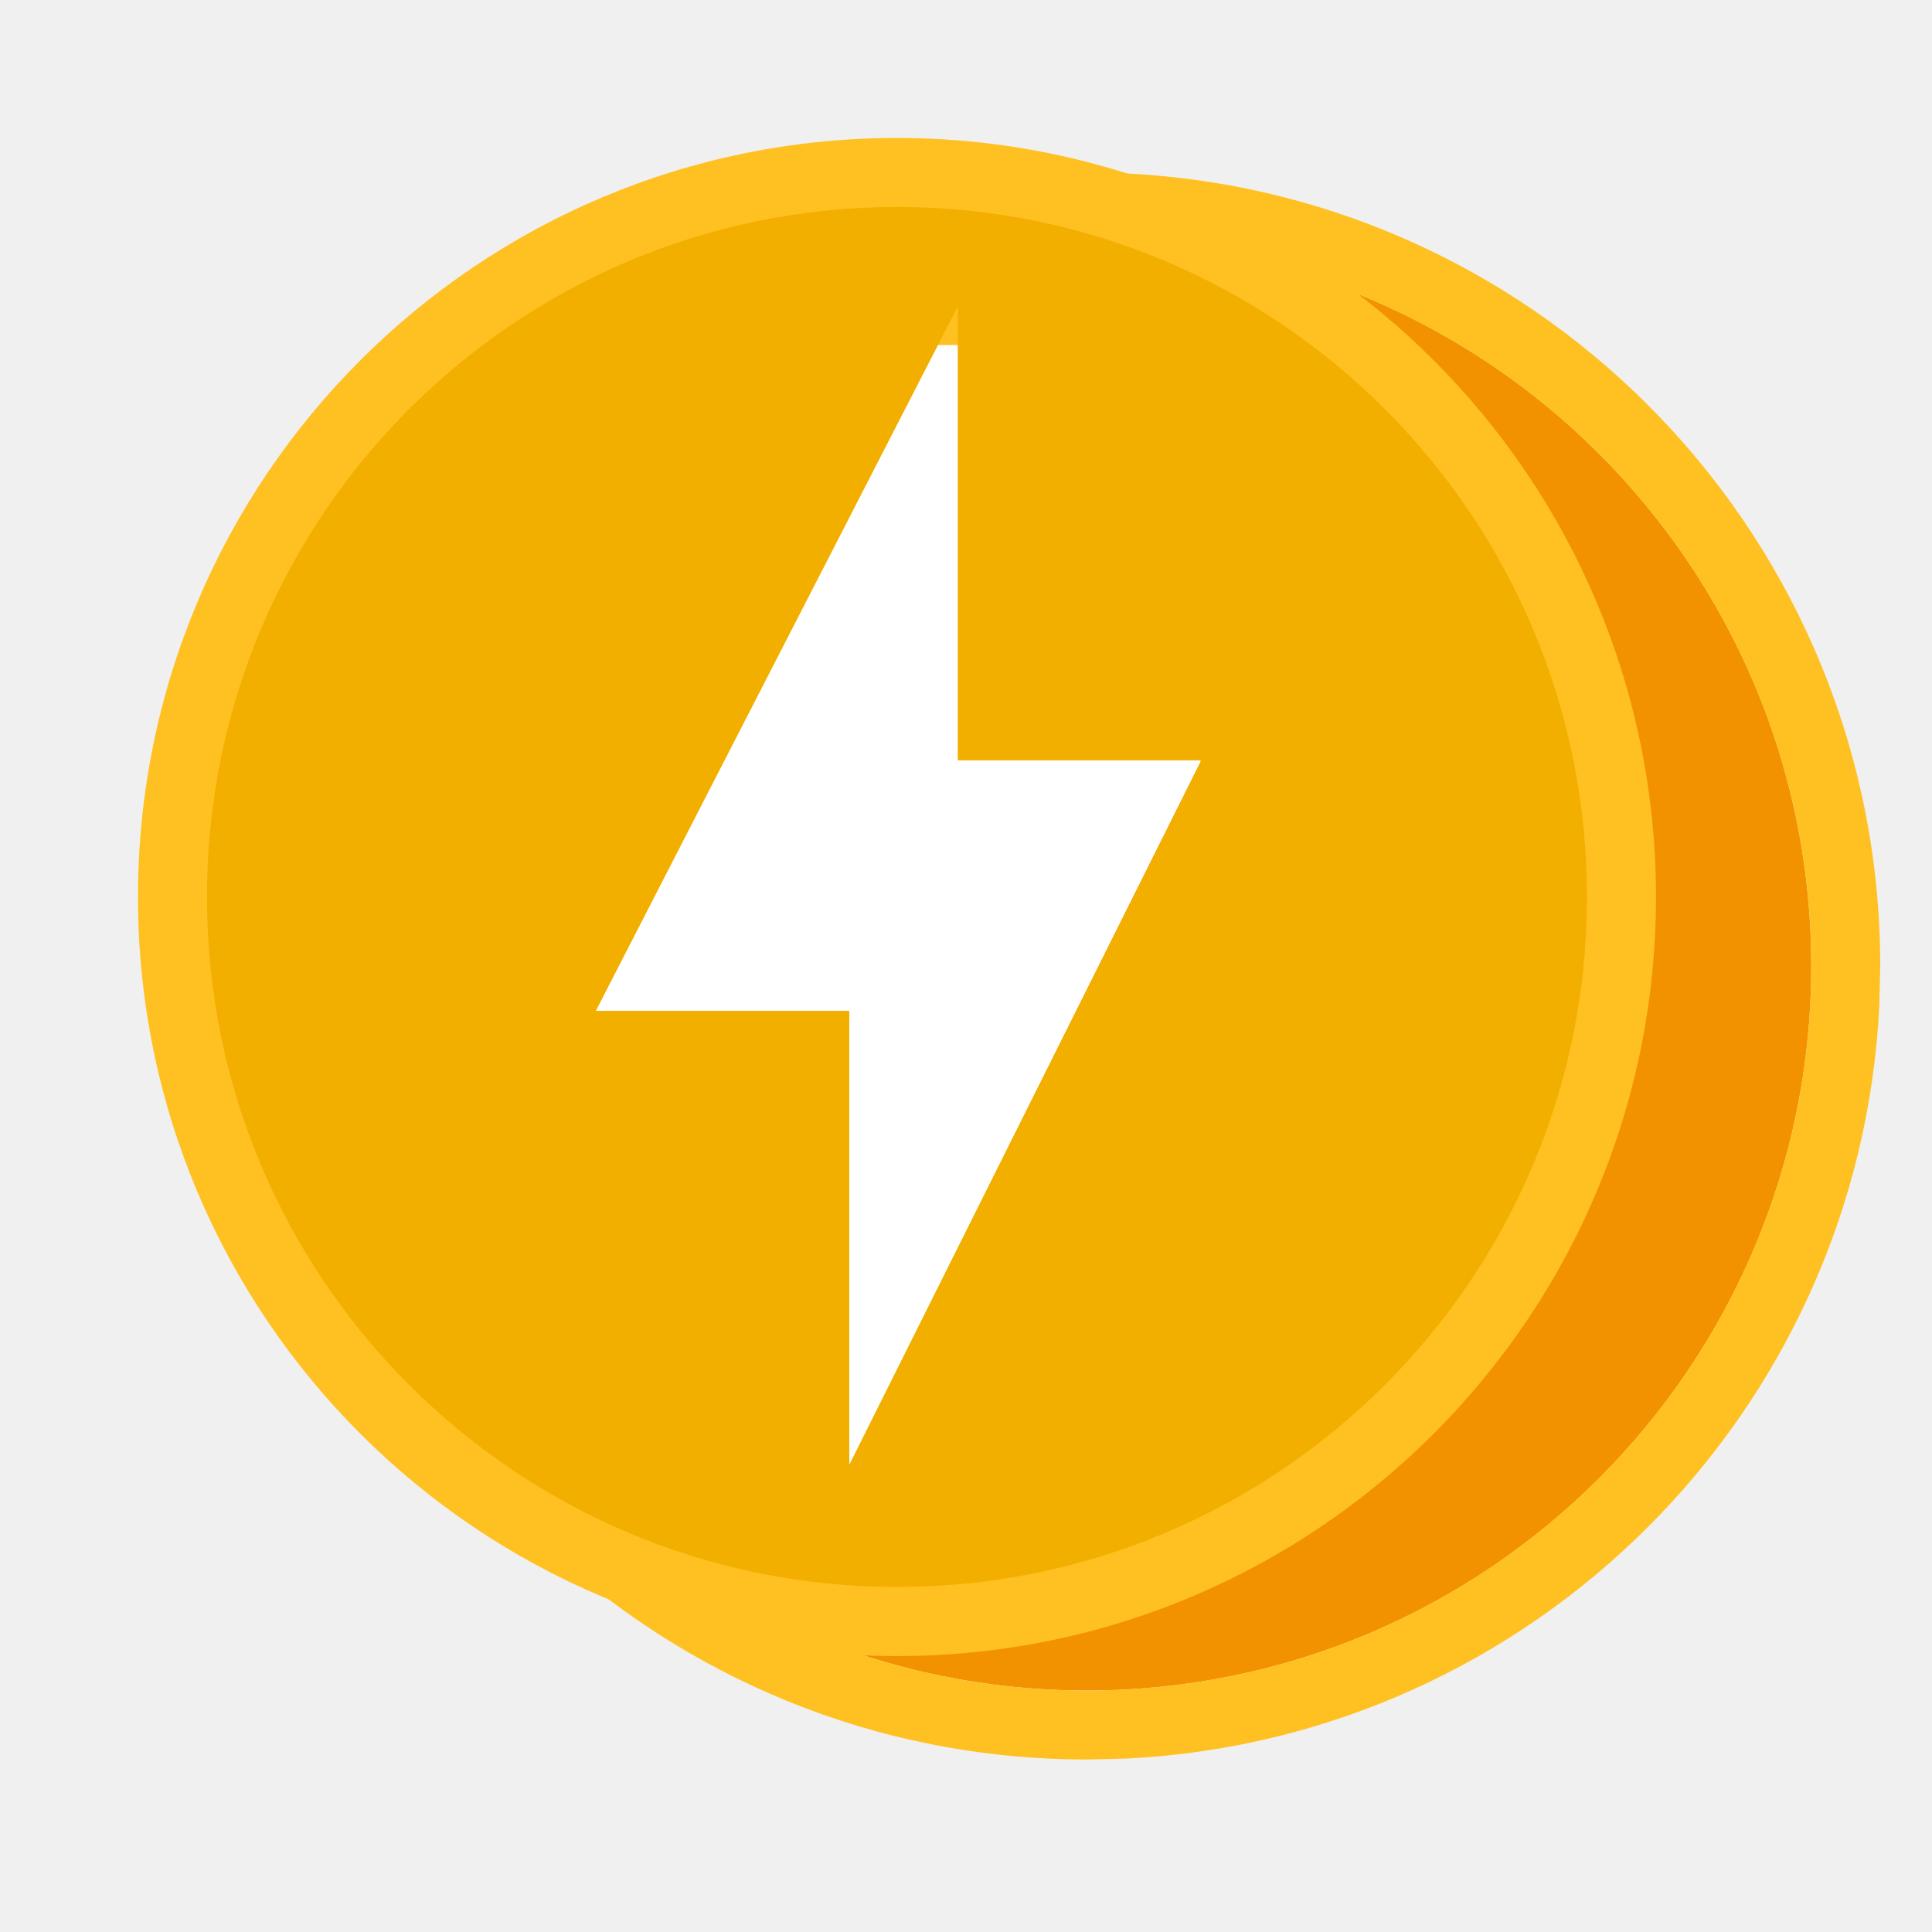
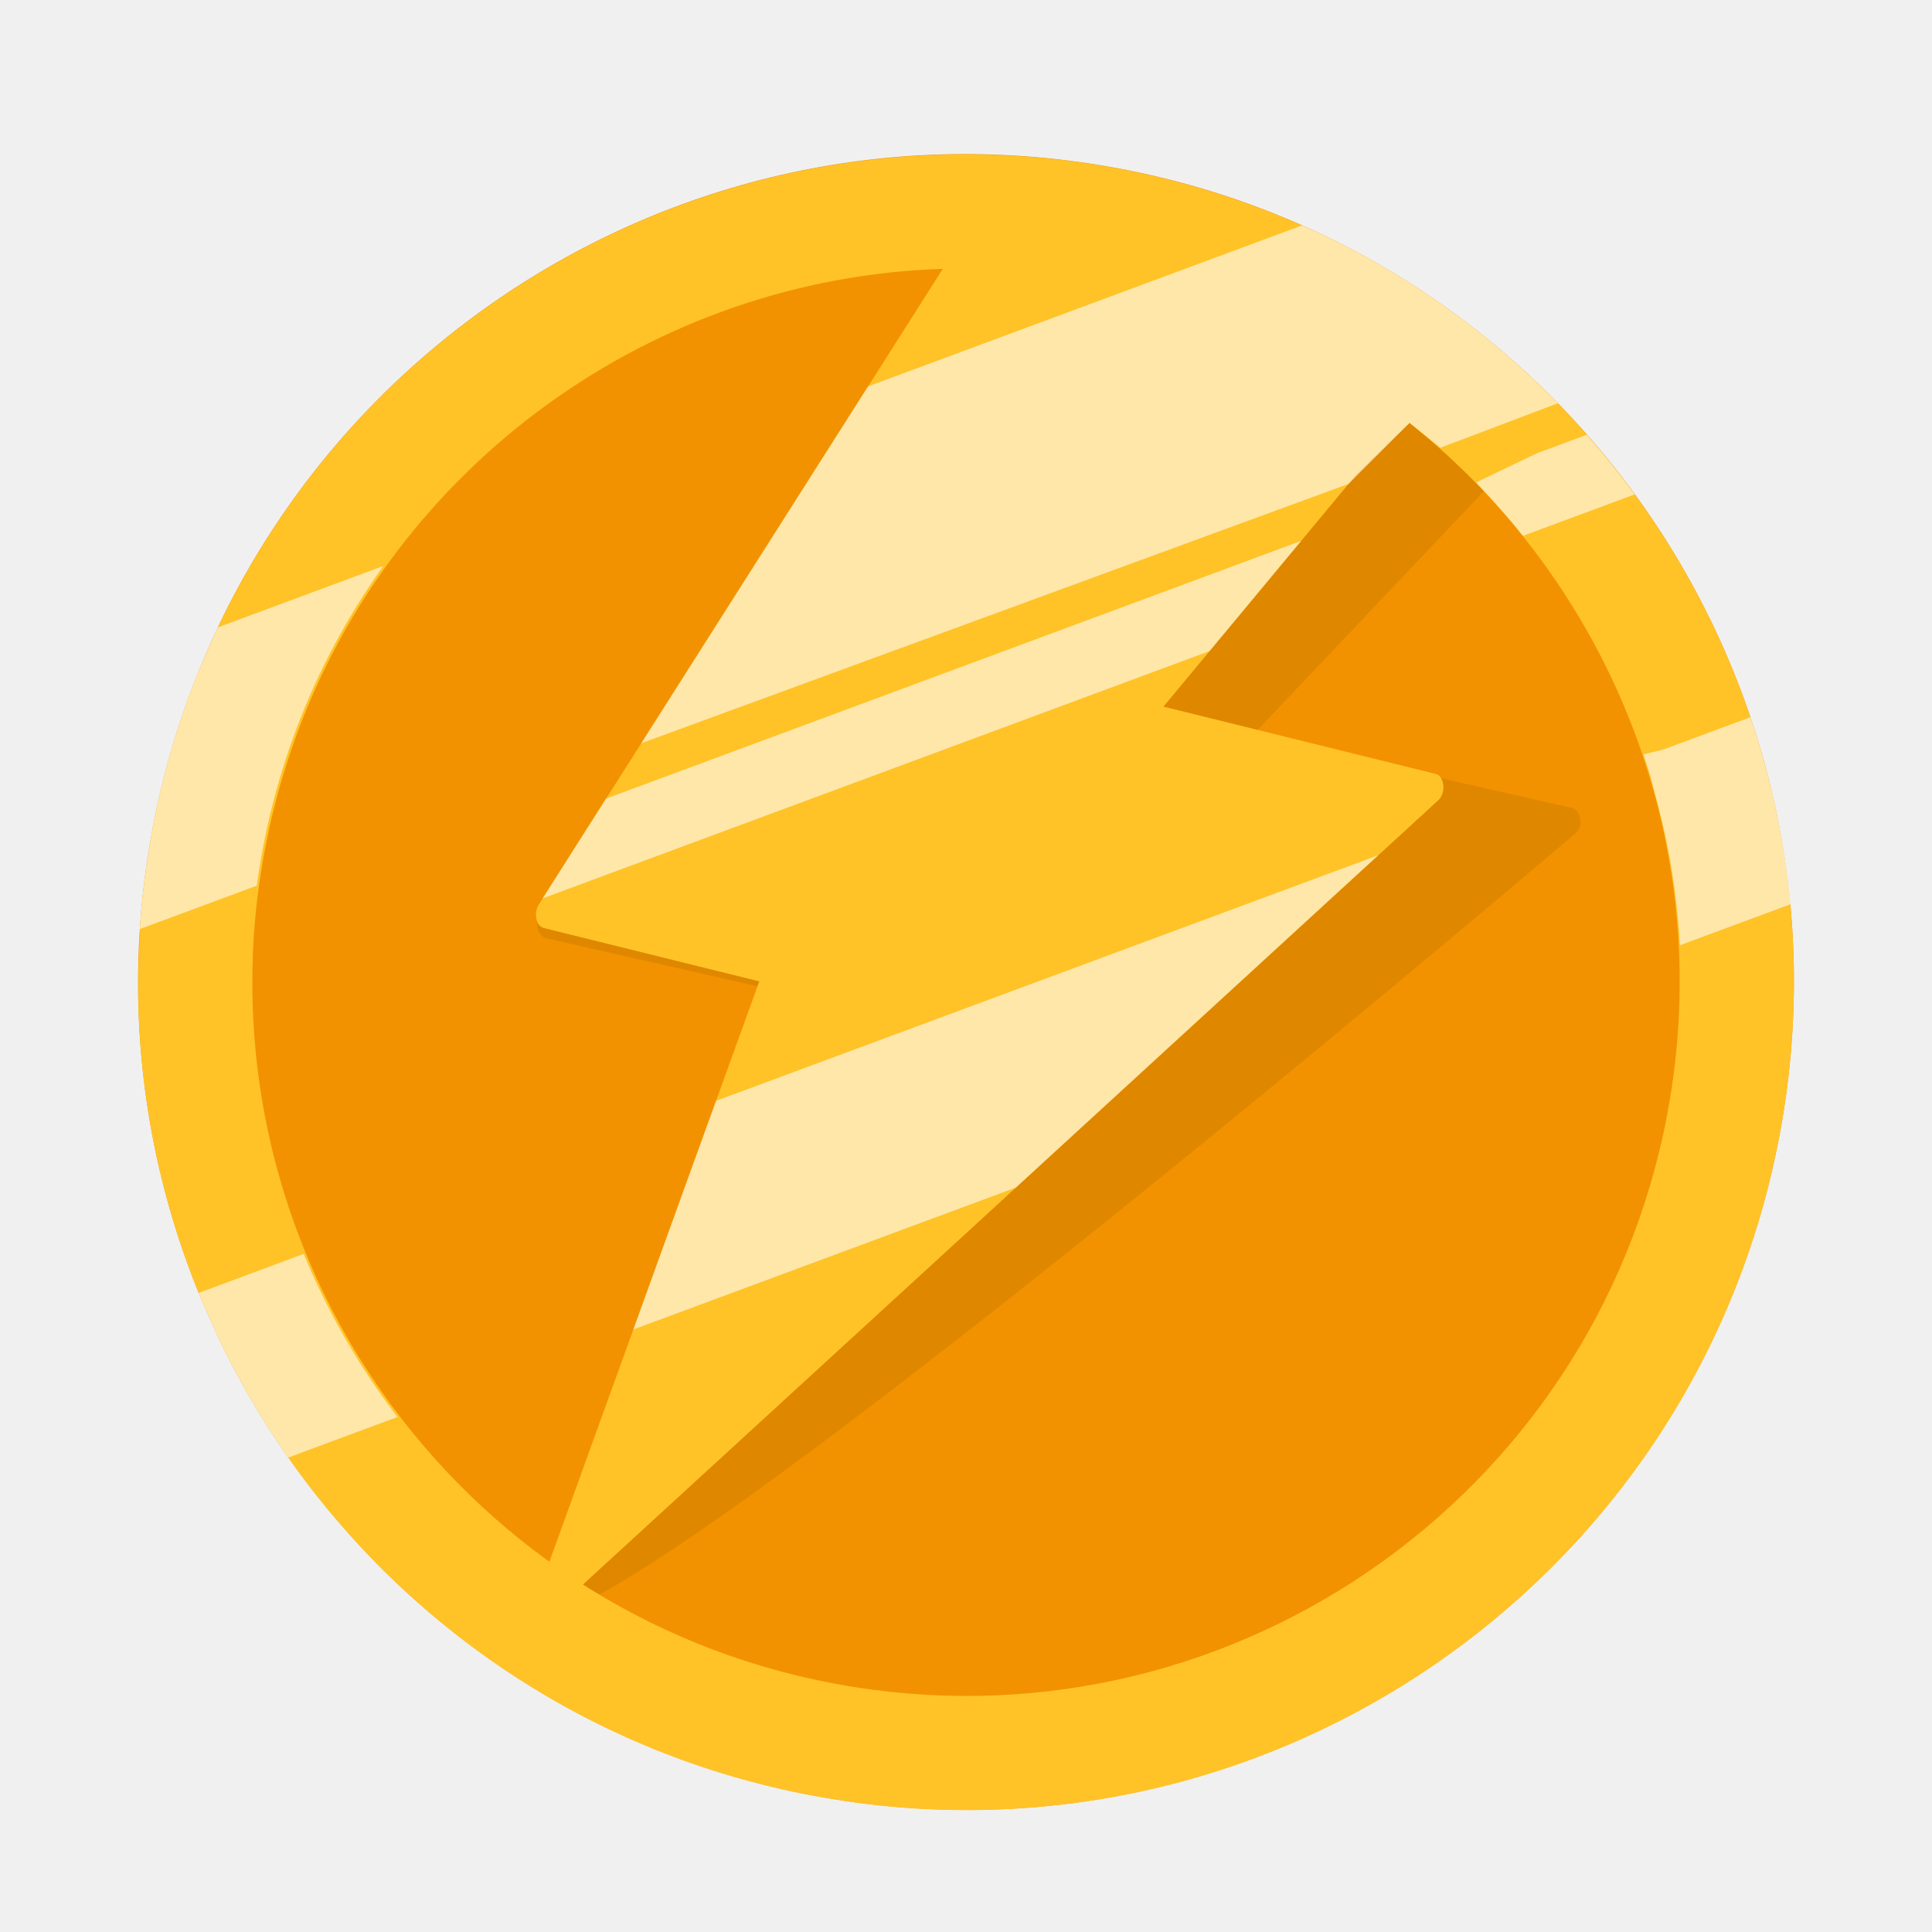
<svg xmlns="http://www.w3.org/2000/svg" width="24" height="24" viewBox="0 0 24 24" fill="none">
-   <ellipse cx="10.743" cy="11.317" rx="7.5" ry="9" fill="white" />
-   <path d="M13.5 3C18.471 3 22.5 7.03 22.5 12C22.5 16.971 18.471 21 13.5 21C8.53 21 4.5 16.971 4.5 12C4.5 9.755 5.323 7.704 6.682 6.127L6 16.715L10.286 19.715L12 18.857L16.714 12L13.714 3.429H10.751C11.618 3.151 12.541 3 13.5 3Z" fill="#F39200" />
-   <path d="M22.5 12C22.5 7.03 18.471 3 13.5 3C12.541 3 11.618 3.151 10.751 3.429H13.714L16.714 12L12 18.857L10.286 19.715L6 16.715L6.682 6.127C5.323 7.704 4.5 9.755 4.5 12C4.5 16.971 8.53 21 13.5 21C18.471 21 22.5 16.971 22.5 12ZM23.345 12.508C23.089 17.548 19.047 21.589 14.007 21.845L13.5 21.857C8.226 21.857 3.92 17.716 3.655 12.508L3.643 12C3.643 9.542 4.545 7.293 6.033 5.567L7.702 3.632L6.887 16.288L10.359 18.719L11.418 18.189L15.761 11.873L13.106 4.286H10.751L10.49 2.613C11.439 2.309 12.451 2.143 13.5 2.143L14.007 2.156C19.215 2.42 23.357 6.726 23.357 12L23.345 12.508Z" fill="#FFC121" />
-   <path d="M10.55 18.2L14.924 9.443H11.9V3.8L7.4 12.557H10.55V18.2ZM11 2C13.475 2 15.59 2.9 17.345 4.655C19.1 6.41 20 8.525 20 11C20 13.475 19.1 15.59 17.345 17.345C15.59 19.1 13.475 20 11 20C8.525 20 6.41 19.1 4.655 17.345C2.9 15.59 2 13.475 2 11C2 8.525 2.9 6.41 4.655 4.655C6.41 2.9 8.525 2 11 2Z" fill="#F3AF00" />
-   <path d="M10.55 18.2L14.924 9.443H11.9V3.8L7.4 12.557H10.55V18.2ZM11 2C13.475 2 15.59 2.9 17.345 4.655C19.1 6.41 20 8.525 20 11C20 13.475 19.1 15.59 17.345 17.345C15.59 19.1 13.475 20 11 20C8.525 20 6.41 19.1 4.655 17.345C2.9 15.59 2 13.475 2 11C2 8.525 2.9 6.41 4.655 4.655C6.41 2.9 8.525 2 11 2Z" fill="#F3AF00" />
-   <path d="M19.714 11.143C19.714 6.409 15.877 2.571 11.143 2.571C6.409 2.571 2.571 6.409 2.571 11.143C2.571 15.877 6.409 19.714 11.143 19.714V20.572C5.936 20.572 1.714 16.35 1.714 11.143C1.714 5.936 5.936 1.714 11.143 1.714C16.35 1.714 20.571 5.936 20.571 11.143C20.571 16.35 16.35 20.572 11.143 20.572V19.714C15.877 19.714 19.714 15.877 19.714 11.143Z" fill="#FFC121" />
+   <g clip-path="url(#clip0_4301_61029)">
+     <circle cx="12" cy="12.199" r="10.283" transform="rotate(10.6083 12 12.1992)" fill="#F39200" />
+     <path fill-rule="evenodd" clip-rule="evenodd" d="M15.658 3.22L13.003 2.617C12.952 2.606 12.899 2.627 12.865 2.676L6.708 11.368C6.635 11.47 6.68 11.632 6.792 11.657L9.923 12.369L6.8 19.587C6.74 19.749 7.104 19.978 7.178 19.944C9.665 18.794 19.568 10.355 19.568 10.355C19.678 10.269 19.644 10.063 19.515 10.034L15.559 9.135L18.503 6.028C18.373 5.829 18.236 5.636 18.095 5.448C17.994 5.315 17.89 5.185 17.783 5.058C17.595 4.836 17.399 4.624 17.195 4.423C16.724 3.96 16.21 3.556 15.658 3.22Z" fill="#E08700" />
+     <path fill-rule="evenodd" clip-rule="evenodd" d="M16.855 5.887L16.163 6.72L15.43 7.602L15.025 8.089L14.453 8.778L17.818 9.61L17.835 9.615C17.946 9.642 17.965 9.851 17.867 9.941L17.12 10.626L12.618 14.754L12.296 15.05L6.846 20.046C6.735 20.149 6.612 19.991 6.672 19.824L7.449 17.673L7.868 16.515L8.551 14.628L8.895 13.676L9.432 12.191L7.732 11.77L6.754 11.528C6.731 11.521 6.707 11.505 6.692 11.484C6.677 11.462 6.667 11.435 6.662 11.406C6.652 11.35 6.662 11.286 6.695 11.235L6.741 11.161L7.053 10.671L7.529 9.922L7.966 9.234L10.323 5.525L10.783 4.802L12.409 2.242L12.418 2.229C12.709 2.25 13.002 2.296 13.294 2.368C13.513 2.422 13.728 2.49 13.937 2.571C14.084 2.628 14.228 2.692 14.37 2.761C14.441 2.796 14.511 2.833 14.582 2.871L14.68 2.925L14.808 3.001C14.938 3.079 15.064 3.163 15.188 3.252C15.651 3.582 16.078 3.984 16.465 4.447C16.501 4.491 16.565 4.506 16.628 4.52C16.694 4.536 16.761 4.551 16.797 4.598C16.841 4.656 16.914 4.683 16.987 4.71C17.064 4.739 17.141 4.767 17.184 4.831C17.227 4.893 17.308 4.94 17.39 4.988C17.476 5.038 17.564 5.089 17.606 5.158L16.855 5.887Z" fill="#FFC328" />
+     <path d="M2.705 7.799C4.482 4.04 8.417 1.664 12.655 1.94C13.065 1.966 13.479 2.017 13.893 2.095C14.012 2.117 14.13 2.142 14.248 2.168C14.918 2.319 15.567 2.533 16.176 2.803C16.321 2.867 16.465 2.934 16.605 3.005C17.251 3.328 17.854 3.716 18.407 4.157C18.668 4.365 18.918 4.585 19.156 4.815C19.222 4.88 19.288 4.946 19.352 5.012C19.423 5.085 19.494 5.159 19.563 5.234C19.614 5.29 19.665 5.347 19.715 5.404C19.833 5.538 19.947 5.674 20.057 5.813C20.141 5.918 20.222 6.026 20.301 6.134C20.918 6.978 21.407 7.914 21.745 8.912C21.992 9.642 22.158 10.406 22.235 11.189C22.328 12.136 22.291 13.112 22.108 14.095L21.997 14.613C20.767 19.732 15.846 23.099 10.629 22.393L10.107 22.309C7.358 21.794 5.07 20.229 3.581 18.107C3.247 17.63 2.953 17.125 2.703 16.597L2.468 16.062C2.078 15.101 1.831 14.074 1.747 13.015C1.735 12.86 1.726 12.705 1.721 12.549L1.717 12.079L1.738 11.546C1.751 11.341 1.77 11.135 1.796 10.928L1.893 10.309C2.018 9.643 2.204 9.003 2.445 8.396L2.705 7.799ZM12.563 3.354C8.914 3.117 5.519 5.166 3.987 8.406C3.67 9.078 3.432 9.802 3.288 10.57C3.221 10.928 3.175 11.285 3.152 11.638C3.142 11.79 3.137 11.944 3.135 12.098C3.132 12.368 3.141 12.638 3.162 12.904C3.233 13.816 3.446 14.699 3.782 15.527C4.035 16.151 4.359 16.743 4.744 17.292C6.028 19.123 7.997 20.471 10.368 20.915C15.18 21.816 19.811 18.645 20.713 13.833C20.872 12.984 20.904 12.142 20.823 11.327C20.757 10.653 20.614 9.997 20.401 9.367C20.11 8.508 19.688 7.699 19.156 6.971C19.087 6.876 19.016 6.784 18.945 6.694C18.849 6.573 18.752 6.455 18.651 6.341C18.609 6.292 18.564 6.243 18.518 6.194C18.46 6.13 18.4 6.067 18.338 6.004C18.282 5.946 18.225 5.889 18.168 5.834C17.963 5.634 17.748 5.444 17.524 5.266C17.047 4.885 16.527 4.552 15.971 4.274C15.851 4.214 15.727 4.156 15.601 4.101C15.076 3.869 14.517 3.682 13.937 3.552V3.551C13.837 3.528 13.734 3.509 13.631 3.49C13.273 3.423 12.917 3.377 12.563 3.354Z" fill="#FFC328" />
+     <path fill-rule="evenodd" clip-rule="evenodd" d="M19.353 5.009L17.893 5.562L17.511 5.252L16.752 6.011L7.966 9.233L10.323 5.524L10.783 4.8L16.175 2.8L16.314 2.863L16.372 2.89C16.451 2.926 16.529 2.964 16.606 3.003C17.251 3.325 17.854 3.712 18.408 4.154C18.668 4.362 18.917 4.582 19.155 4.813C19.222 4.878 19.288 4.943 19.353 5.009Z" fill="white" fill-opacity="0.6" />
+     <path fill-rule="evenodd" clip-rule="evenodd" d="M12.618 14.753L7.868 16.515L8.55 14.627L8.895 13.675L17.12 10.624L12.618 14.753ZM22.204 10.914L22.201 10.884L22.189 10.795C22.179 10.721 22.168 10.648 22.156 10.575C22.174 10.688 22.19 10.801 22.204 10.914Z" fill="white" fill-opacity="0.6" />
+     <path fill-rule="evenodd" clip-rule="evenodd" d="M3.773 15.576L2.468 16.061C2.594 16.373 2.736 16.678 2.893 16.976C3.098 17.367 3.328 17.744 3.581 18.106L4.938 17.602C4.89 17.539 4.842 17.475 4.795 17.41L4.721 17.306C4.343 16.768 4.025 16.187 3.773 15.576Z" fill="white" fill-opacity="0.6" />
+     <path fill-rule="evenodd" clip-rule="evenodd" d="M4.761 7.031L2.705 7.794C2.335 8.575 2.059 9.415 1.893 10.304C1.815 10.718 1.764 11.131 1.737 11.541L3.19 11.002C3.204 10.9 3.219 10.799 3.237 10.697L3.261 10.56C3.405 9.792 3.644 9.066 3.963 8.39C4.19 7.91 4.458 7.456 4.761 7.031Z" fill="white" fill-opacity="0.6" />
+     <path fill-rule="evenodd" clip-rule="evenodd" d="M20.058 5.817C19.946 5.675 19.83 5.537 19.711 5.401L19.093 5.63L18.339 5.992L18.516 6.186L18.606 6.286L18.65 6.336C18.743 6.44 18.832 6.547 18.919 6.656L20.306 6.142C20.269 6.092 20.231 6.041 20.194 5.992L20.103 5.874L20.058 5.817Z" fill="white" fill-opacity="0.6" />
+     <path fill-rule="evenodd" clip-rule="evenodd" d="M22.042 9.969C21.961 9.61 21.861 9.256 21.744 8.909L20.665 9.31L20.416 9.371L20.501 9.637L20.538 9.784C20.575 9.912 20.608 10.042 20.639 10.172L20.667 10.29C20.717 10.514 20.759 10.742 20.792 10.971C20.804 11.058 20.815 11.146 20.825 11.234L20.829 11.262L20.84 11.371L20.848 11.456L20.862 11.624L20.869 11.742L22.245 11.232L22.227 11.067L22.223 11.028L22.214 10.954C22.199 10.839 22.183 10.724 22.165 10.609L22.154 10.543C22.134 10.421 22.111 10.299 22.087 10.179L22.073 10.116L22.042 9.969Z" fill="white" fill-opacity="0.6" />
+     <path fill-rule="evenodd" clip-rule="evenodd" d="M7.528 9.921L16.163 6.719L15.43 7.601L15.025 8.088L6.741 11.16L7.053 10.669L7.528 9.921Z" fill="white" fill-opacity="0.6" />
+   </g>
+   <defs>
+     <clipPath id="clip0_4301_61029">
+       <rect width="24" height="24" fill="white" />
+     </clipPath>
+   </defs>
</svg>
